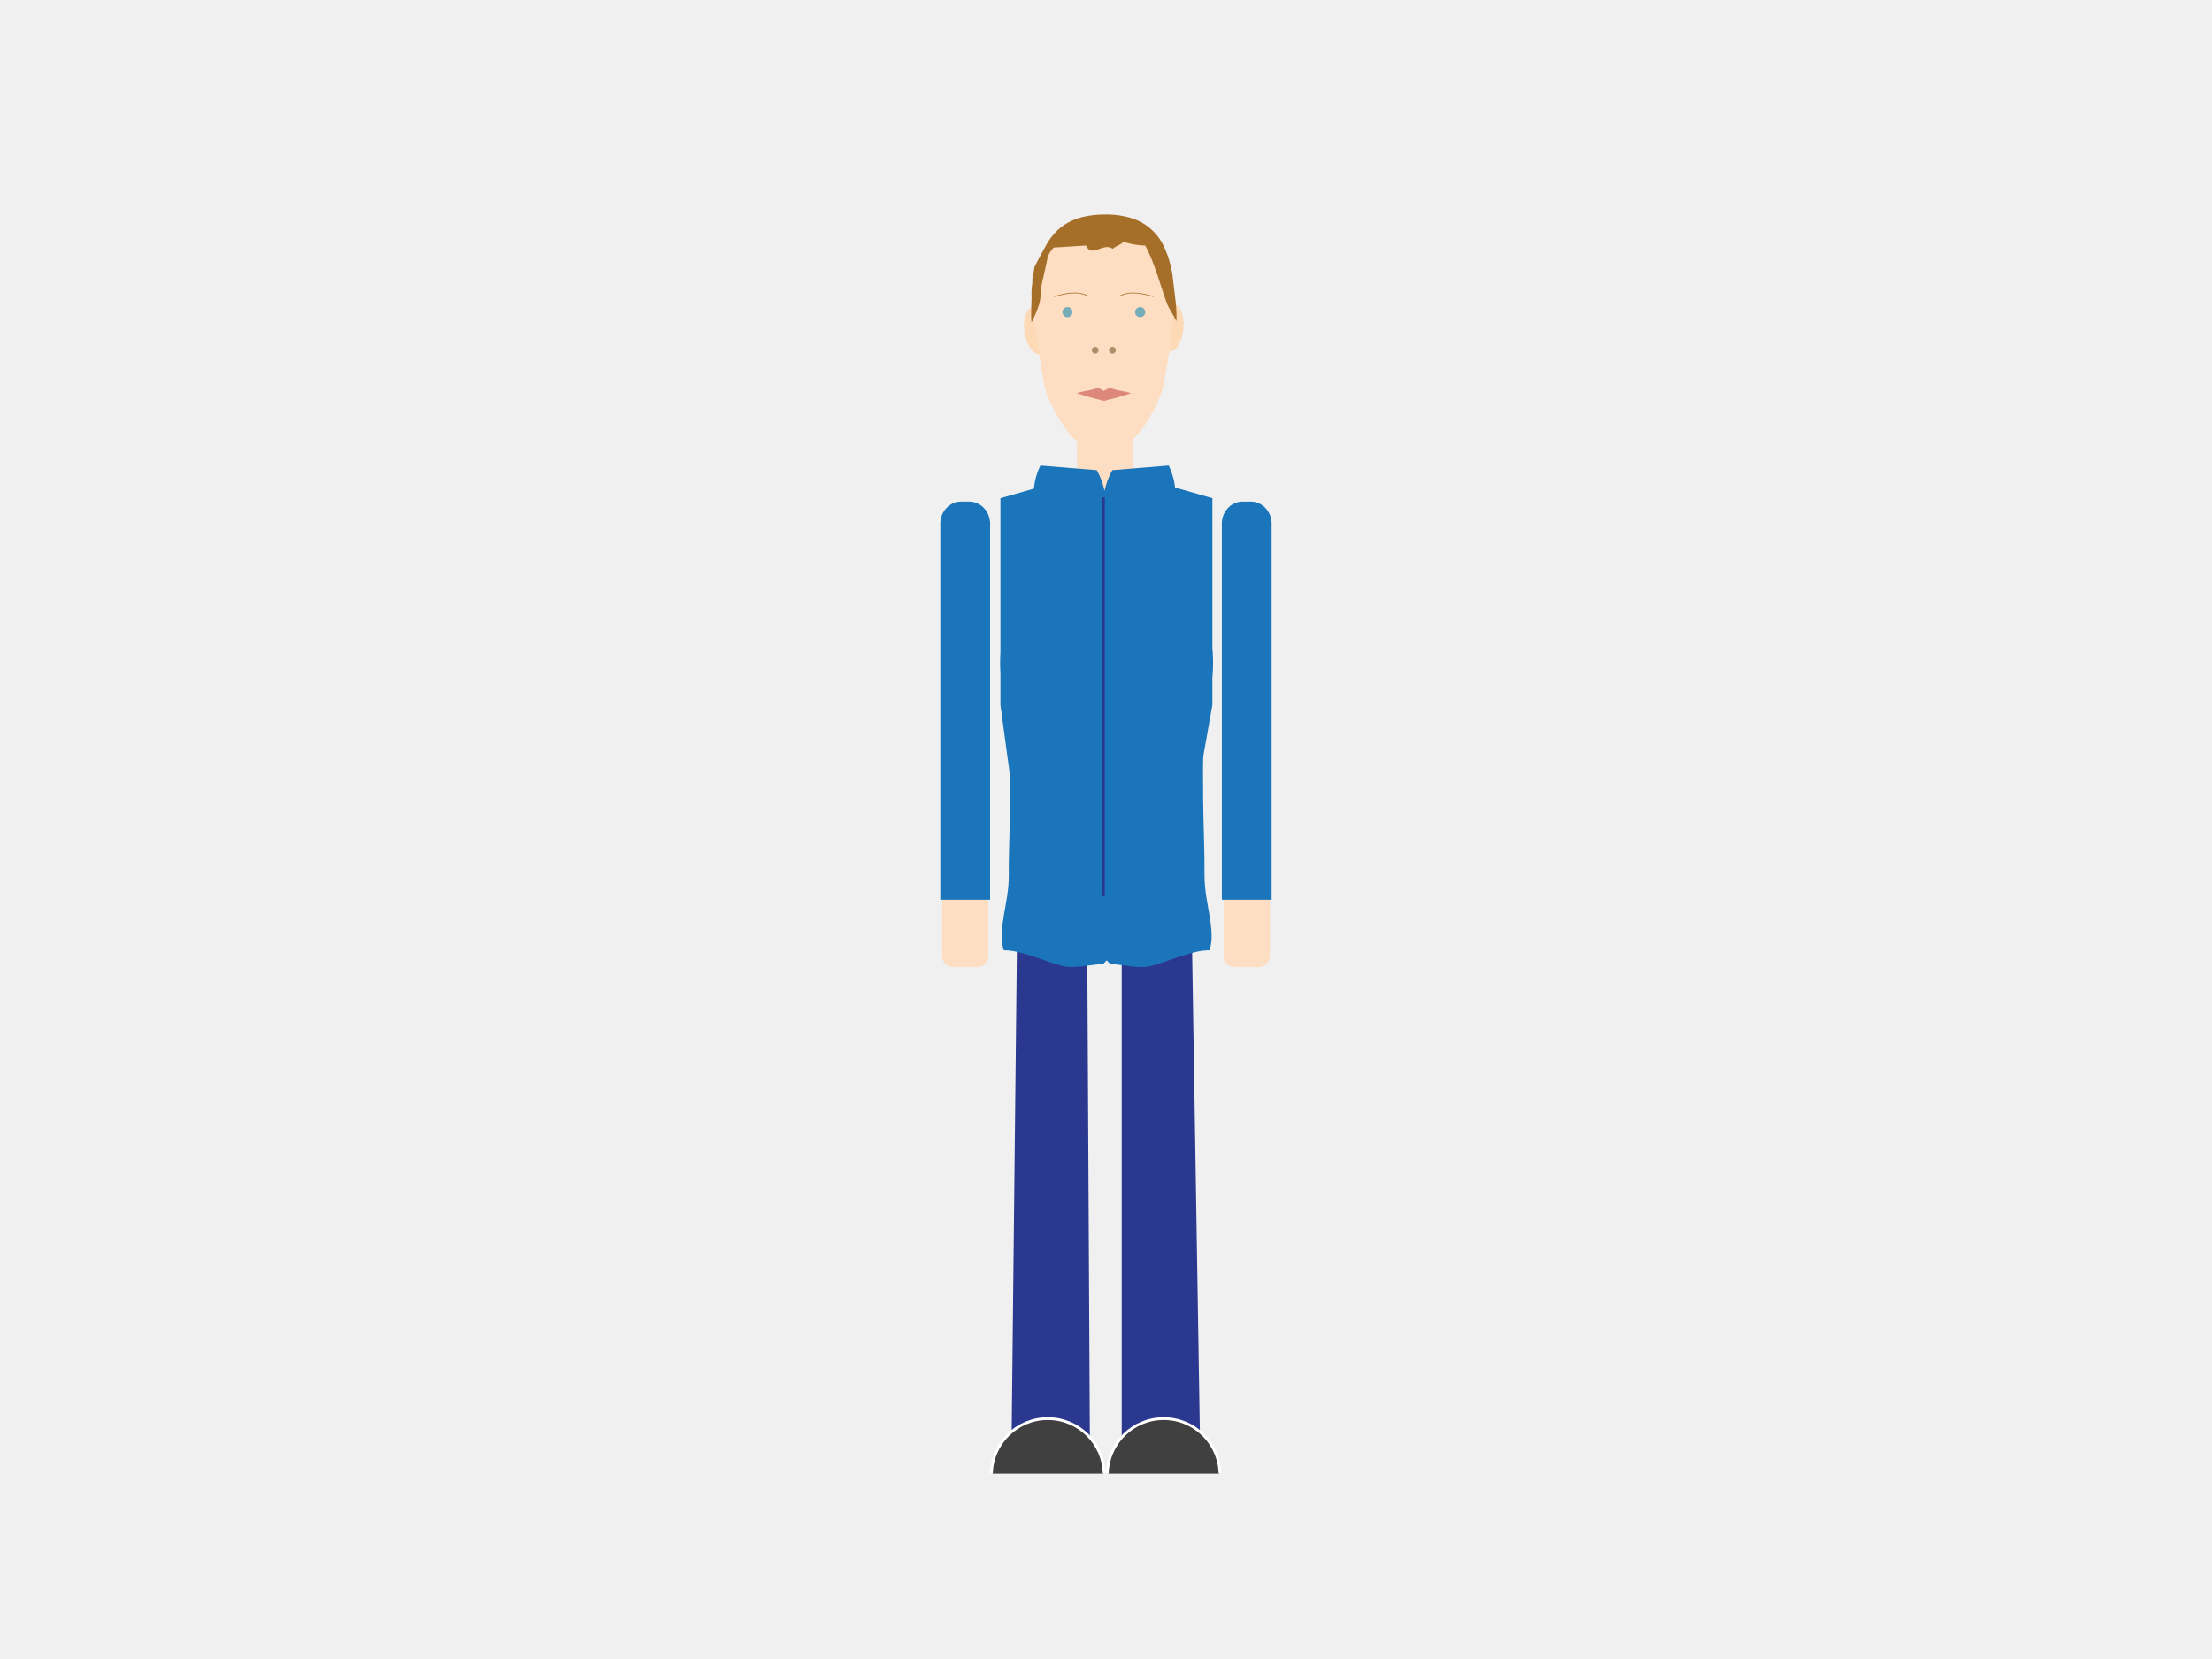
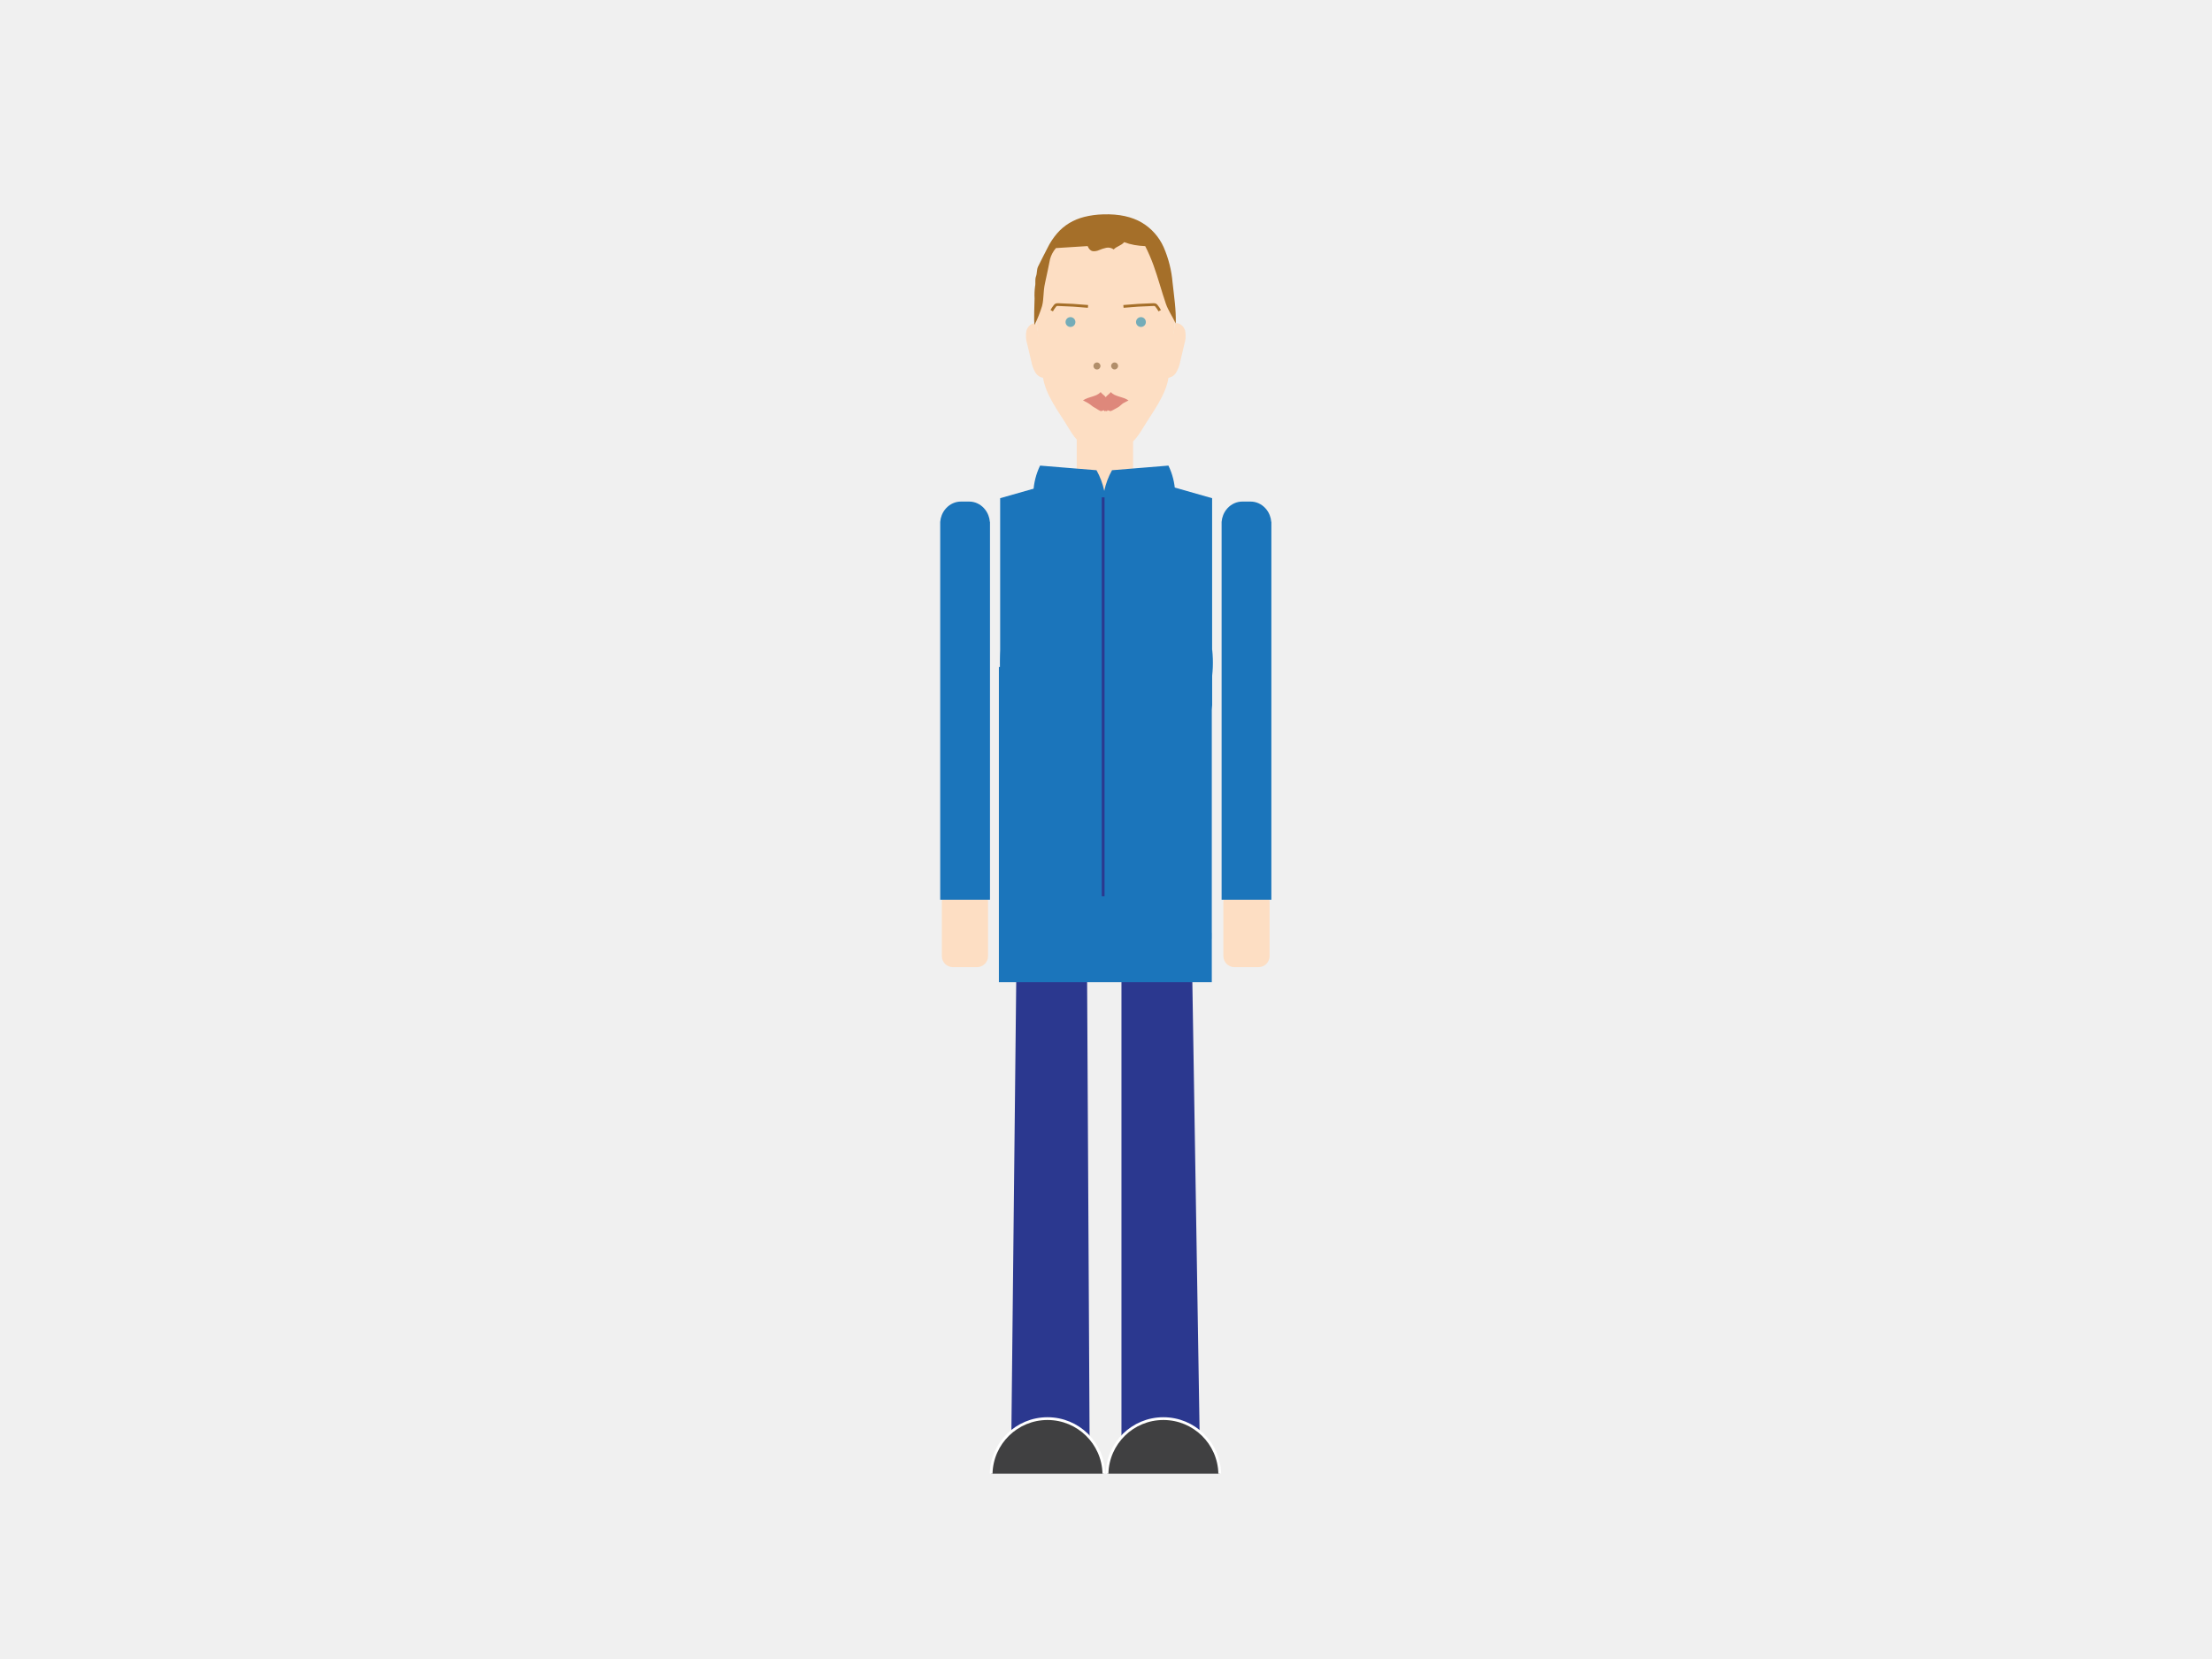
<svg xmlns="http://www.w3.org/2000/svg" viewBox="0 0 800 600">
  <defs>
-     <style>.cls-1{fill:#fddec3;}.cls-2{fill:#1b75bb;}.cls-3{fill:#2b388f;}.cls-4{fill:#404041;stroke:#fff;}.cls-11,.cls-4,.cls-5{stroke-miterlimit:10;}.cls-11,.cls-5{fill:none;}.cls-5{stroke:#2b388f;}.cls-6{fill:#74acb8;}.cls-7{fill:#fdd9b6;}.cls-8{fill:#a56f29;}.cls-9{fill:#de887b;}.cls-10{fill:#b18e6a;}.cls-11{stroke:#a56f29;stroke-width:0.25px;}</style>
+     <style>.cls-1{fill:#fddec3;}.cls-2{fill:#1b75bb;}.cls-3{fill:#2b388f;}.cls-4{fill:#404041;stroke:#fff;}.cls-4,.cls-5,.cls-9{stroke-miterlimit:10;}.cls-5,.cls-9{fill:none;}.cls-5{stroke:#2b388f;}.cls-6{fill:#74acb8;}.cls-7{fill:#b18e6a;}.cls-8{fill:#de887b;}.cls-9{stroke:#a56f29;}.cls-10{fill:#a56f29;}</style>
  </defs>
-   <g id="Layer_1" data-name="Layer 1">
-     <polygon class="cls-1" points="418.04 170.04 399.03 195.69 381.38 170.04 389.52 170.04 389.52 158.81 399.71 158.81 409.89 158.81 409.89 170.04 418.04 170.04" />
-     <polygon class="cls-2" points="399.14 312.51 416.82 335.99 430 302.64 438.48 255 438.48 180.18 416.82 174.01 416.82 174.01 399.14 194.02 399.14 312.51" />
-     <polygon class="cls-2" points="399.14 312.51 383.49 335.99 368.28 302.64 361.82 255 361.82 180.18 383.49 174.01 383.49 174.01 399.14 194.02 399.14 312.51" />
-     <polygon class="cls-3" points="433.98 519.75 405.69 519.75 405.69 290.01 430.28 290.01 433.98 519.75" />
-     <polygon class="cls-3" points="394.16 519.75 365.87 519.75 368.34 290.01 392.93 290.01 394.16 519.75" />
-     <polygon class="cls-3" points="430.39 314.33 368.68 314.33 367.44 289.64 429.16 289.64 430.39 314.33" />
-     <path class="cls-4" d="M400.47,533a20.39,20.39,0,0,1,40.77,0" />
-     <path class="cls-4" d="M399.33,533a20.39,20.39,0,0,0-40.77,0" />
-     <path class="cls-2" d="M425.75,239.7c-2.25-2.36-4.33-47.37-3.06-48.47s1-2.09,2.42-3a81.34,81.34,0,0,0,0-10.25,24.58,24.58,0,0,0-2.43-9.61l-10.2.84-10.2.83a26.48,26.48,0,0,0-2.81,7.47,26.48,26.48,0,0,0-2.81-7.47l-10.2-.83-10.2-.84a24.4,24.4,0,0,0-2.42,9.61,77.74,77.74,0,0,0,0,10.25c1.43.91,1.14,1.9,2.41,3S398,241.34,395.75,243.7" />
-     <path class="cls-2" d="M362,235.09a43.05,43.05,0,0,0,.47,12.34c.64,4.11,1.54,8.16,2,11.94a126.75,126.75,0,0,1,.88,14.54c.07,5,0,10,0,14.94,0,7.95-.57,18-.51,27.86s-4.25,19.63-1.81,27c5.49-.28,15.46,4.12,20.43,5.5s10-.25,15.53-.59a14.44,14.44,0,0,0,1.25-1.31,18,18,0,0,0,1.25,1.31c5.56.34,10.55,2,15.53.59s14.94-5.78,20.44-5.5c2.44-7.39-1.88-17.14-1.82-27s-.48-19.91-.5-27.86c0-4.93-.1-10,0-14.94a131.44,131.44,0,0,1,.88-14.54c.49-3.78,1.39-7.83,2-11.94a43.05,43.05,0,0,0,.47-12.34" />
-     <line class="cls-5" x1="399.07" y1="179.88" x2="399.07" y2="324.15" />
-     <circle class="cls-6" cx="399.21" cy="113.81" r="2.45" />
-     <path class="cls-1" d="M401.73,162.08c6.85-1.84,7.85-2.15,12-7.93,3.05-4.28,6.48-10.88,7.35-16.07,2.41-14.33,5.69-30.64.81-44.32-2.83-7.94-12.34-10.08-20.72-9.15h-3.84c-8.38-.93-17.89,1.21-20.72,9.15-4.88,13.68-1.59,30,.81,44.32.87,5.19,4.3,11.79,7.35,16.07,4.11,5.78,5.11,6.09,12,7.93Z" />
-     <path class="cls-7" d="M424.52,110c2.36.22,3.92,4.21,3.48,8.92s-2.68,8.35-5,8.13" />
-     <path class="cls-7" d="M376.12,128.05c-2.33.37-4.82-3.12-5.57-7.79s.55-8.75,2.89-9.12" />
-     <path class="cls-8" d="M392.77,88.79a2.7,2.7,0,0,0,1.92,1.8,4.86,4.86,0,0,0,2.38-.4,14.55,14.55,0,0,1,2.66-.8,3.59,3.59,0,0,1,2.72.58,5,5,0,0,1,1-.71c.33-.2.68-.37,1-.54a9.87,9.87,0,0,0,1-.55,4.38,4.38,0,0,0,.91-.77,18.38,18.38,0,0,0,1.87.59c.63.17,1.27.3,1.91.41s1.31.2,2,.27,1.37.11,2.08.15a58.33,58.33,0,0,1,3,6.76c.87,2.26,1.61,4.54,2.35,6.83s1.46,4.57,2.28,6.87,2.53,4.59,3.64,6.89c.16-4.9-.66-9.82-1.18-14.42A38.12,38.12,0,0,0,421,89.21a19.52,19.52,0,0,0-8-8.71c-3.66-2-8.39-3.13-14.5-2.93a33.39,33.39,0,0,0-6.9.88,21.46,21.46,0,0,0-5.63,2.21,19,19,0,0,0-4.52,3.64,24.21,24.21,0,0,0-3.56,5.19c-.54,1-1.12,2.07-1.71,3.16S375,94.85,374.38,96s-.31,2.3-.77,3.47-.07,2.36-.35,3.55a21.92,21.92,0,0,0-.17,4.27c0,1.13-.36,8,0,9.3a44.92,44.92,0,0,0,2.79-6.7c.69-2.68.35-4.89,1.08-8s1.4-6.2,1.87-8.48,2.3-3.8,2.19-3.89" />
-     <path class="cls-9" d="M408,141.89l-1-.25-1-.2-1-.19-1-.19c-.32-.07-.64-.15-.95-.24a7.59,7.59,0,0,1-.88-.31,6.63,6.63,0,0,1-.8-.4,1.37,1.37,0,0,1-.26.2,2.32,2.32,0,0,1-.31.19l-.34.18a3,3,0,0,0-.36.18l-.36.19-.34.21-.19.16-.19-.16-.34-.21a18.42,18.42,0,0,0-.72-.37l-.34-.18a2.32,2.32,0,0,1-.31-.19,1.37,1.37,0,0,1-.26-.2,6.63,6.63,0,0,1-.8.4,7.59,7.59,0,0,1-.88.31c-.31.09-.63.17-.95.24l-1,.19-1,.19-1,.2-1,.25a8.83,8.83,0,0,0-.95.33l2.13.67c.79.25,1.66.51,2.56.77s1.86.52,2.82.75c.55.13,1.11.25,1.67.36V145l.61-.12.61.12v-.23c.56-.11,1.12-.23,1.67-.36,1-.23,1.91-.49,2.82-.75s1.76-.52,2.56-.77l2.14-.67A9.86,9.86,0,0,0,408,141.89Z" />
-     <path class="cls-10" d="M397.32,126.65a1.23,1.23,0,1,1-1.22-1.22A1.22,1.22,0,0,1,397.32,126.65Z" />
-     <path class="cls-10" d="M403.55,126.65a1.23,1.23,0,1,1-1.23-1.22A1.22,1.22,0,0,1,403.55,126.65Z" />
-     <circle class="cls-6" cx="412.36" cy="112.89" r="1.83" />
-     <circle class="cls-6" cx="386.06" cy="112.89" r="1.83" />
-     <path class="cls-11" d="M393.44,107.05c-3.66-2-8.2-.94-12.23.21" />
-     <path class="cls-11" d="M405,107.05c3.65-2,8.19-.94,12.22.21" />
-     <rect class="cls-1" x="340.74" y="322.07" width="16.71" height="27.71" rx="4" />
-     <path class="cls-2" d="M358.06,188.75a8.37,8.37,0,0,0-.56-2.43,8.26,8.26,0,0,0-1.62-2.56,7.55,7.55,0,0,0-2.39-1.73,7,7,0,0,0-2.92-.63h-3a7,7,0,0,0-2.92.63,7.55,7.55,0,0,0-2.39,1.73,8.26,8.26,0,0,0-1.62,2.56,8.37,8.37,0,0,0-.56,2.43h0V325.4h18V188.75Z" />
-     <rect class="cls-1" x="442.56" y="322.07" width="16.71" height="27.71" rx="4" />
-     <path class="cls-2" d="M459.88,188.75a8.37,8.37,0,0,0-.56-2.43,8.26,8.26,0,0,0-1.62-2.56,7.55,7.55,0,0,0-2.39-1.73,7,7,0,0,0-2.92-.63h-3a7,7,0,0,0-2.92.63,7.55,7.55,0,0,0-2.39,1.73,8.26,8.26,0,0,0-1.62,2.56,8.37,8.37,0,0,0-.56,2.43h0V325.4h18V188.75Z" />
+   <g id="Layer_3" data-name="Layer 3">
+     <polygon class="cls-1" points="417.93 170.04 398.92 195.69 381.27 170.04 389.42 170.04 389.42 158.81 399.6 158.81 409.79 158.81 409.79 170.04 417.93 170.04" />
+     <polygon class="cls-2" points="399.03 312.51 416.71 335.99 429.89 302.64 438.38 255 438.38 180.18 416.71 174.01 416.71 174.01 399.03 194.02 399.03 312.51" />
+     <polygon class="cls-2" points="399.03 312.51 383.38 335.99 368.17 302.64 361.72 255 361.72 180.18 383.38 174.01 383.38 174.01 399.03 194.02 399.03 312.51" />
+     <polygon class="cls-3" points="433.88 519.75 405.59 519.75 405.59 290.01 430.18 290.01 433.88 519.75" />
+     <polygon class="cls-3" points="394.06 519.75 365.76 519.75 368.23 290.01 392.82 290.01 394.06 519.75" />
+     <polygon class="cls-3" points="430.29 314.33 368.57 314.33 367.34 289.64 429.06 289.64 430.29 314.33" />
+     <path class="cls-4" d="M400.37,533a20.39,20.39,0,0,1,40.77,0" />
+     <path class="cls-4" d="M399.23,533a20.39,20.39,0,0,0-40.77,0" />
+     <path class="cls-2" d="M425.64,239.7c-2.24-2.36-4.32-47.37-3.05-48.47s1-2.09,2.41-3A77.74,77.74,0,0,0,425,178a24.4,24.4,0,0,0-2.42-9.61l-10.2.84-10.2.83a26.48,26.48,0,0,0-2.81,7.47,26.48,26.48,0,0,0-2.81-7.47l-10.2-.83-10.2-.84a24.58,24.58,0,0,0-2.43,9.61,81.34,81.34,0,0,0,0,10.25c1.44.91,1.15,1.9,2.42,3s21.7,50.11,19.45,52.47" />
+     <path class="cls-2" d="M361.92,235.09a43.05,43.05,0,0,0,.47,12.34c.64,4.11,1.53,8.16,2,11.94a129.06,129.06,0,0,1,.88,14.54c.06,5,0,10,0,14.94,0,7.95-.57,18-.5,27.86s-4.26,19.63-1.82,27c5.5-.28,15.46,4.12,20.44,5.5s10-.25,15.53-.59a16,16,0,0,0,1.25-1.31,14.44,14.44,0,0,0,1.25,1.31c5.56.34,10.55,2,15.53.59s14.94-5.78,20.43-5.5c2.45-7.39-1.87-17.14-1.81-27s-.49-19.91-.5-27.86c0-4.93-.1-10,0-14.94a129.06,129.06,0,0,1,.88-14.54c.49-3.78,1.38-7.83,2-11.94a43.05,43.05,0,0,0,.47-12.34" />
+     <rect class="cls-2" x="361.26" y="241.23" width="77" height="114" />
+     <line class="cls-5" x1="398.97" y1="179.88" x2="398.97" y2="324.15" />
+     <rect class="cls-1" x="340.63" y="322.07" width="16.71" height="27.71" rx="4" />
+     <path class="cls-2" d="M358,188.75a8.37,8.37,0,0,0-.56-2.43,8.06,8.06,0,0,0-1.61-2.56,7.55,7.55,0,0,0-2.39-1.73,7,7,0,0,0-2.92-.63h-3a7,7,0,0,0-2.91.63,7.7,7.7,0,0,0-2.4,1.73,8.06,8.06,0,0,0-1.61,2.56,8.37,8.37,0,0,0-.56,2.43h0V325.4h18V188.75Z" />
+     <rect class="cls-1" x="442.45" y="322.07" width="16.71" height="27.71" rx="4" />
+     <path class="cls-2" d="M459.77,188.75a8.37,8.37,0,0,0-.56-2.43,8.06,8.06,0,0,0-1.61-2.56,7.55,7.55,0,0,0-2.39-1.73,7,7,0,0,0-2.92-.63h-3a7,7,0,0,0-2.91.63,7.7,7.7,0,0,0-2.4,1.73,8.06,8.06,0,0,0-1.61,2.56,8.37,8.37,0,0,0-.56,2.43h0V325.4h18V188.75Z" />
+     <path class="cls-1" d="M397.82,162.5H402l.42-.14c1.16-.22,2.35-.19,3.5-.46,3.37-.81,5.57-4,7.35-6.94,3.48-5.8,8.61-12.19,9.4-18.91l2.14-18.16a15.84,15.84,0,0,0,.08-4.76c-.38-2-1.49-3.73-2.05-5.65-1.17-3.94,0-8.2-.44-12.28a15.14,15.14,0,0,0-5.65-10c-3.65-2.85-9.27-4.47-13.89-4.62l-5.87,0c-4.62.15-10.24,1.77-13.88,4.62a15.14,15.14,0,0,0-5.65,10c-.48,4.09.72,8.34-.44,12.28-.57,1.93-1.68,3.68-2.05,5.65a15.52,15.52,0,0,0,.07,4.76L377.15,136c.79,6.73,5.92,13.11,9.4,18.92,1.78,3,4,6.13,7.36,6.93,1.14.27,2.34.24,3.49.46Z" />
+     <circle class="cls-6" cx="412.64" cy="116.47" r="1.78" />
+     <circle class="cls-6" cx="387.15" cy="116.47" r="1.78" />
+     <path class="cls-7" d="M398,132.36a1.27,1.27,0,1,1-1.26-1.27A1.27,1.27,0,0,1,398,132.36Z" />
+     <path class="cls-7" d="M404.37,132.36a1.26,1.26,0,1,1-1.26-1.27A1.26,1.26,0,0,1,404.37,132.36Z" />
+     <path class="cls-8" d="M407.32,144.34l-.84-.36-.86-.28-.86-.27-.84-.28c-.27-.1-.54-.21-.8-.33a5,5,0,0,1-.74-.44,4.57,4.57,0,0,1-.67-.58,1.48,1.48,0,0,1-.22.29,2.2,2.2,0,0,1-.26.27l-.29.25-.3.26-.3.27a4.12,4.12,0,0,0-.28.31,1.88,1.88,0,0,0-.16.23l-.16-.23-.29-.31-.3-.27-.3-.26-.29-.25a3.31,3.31,0,0,1-.26-.27,2,2,0,0,1-.22-.29,4.57,4.57,0,0,1-.67.58,5,5,0,0,1-.74.44c-.26.12-.53.23-.8.33l-.84.28-.86.27-.85.28q-.44.17-.84.36a5.78,5.78,0,0,0-.8.47l1.79.95c.67.35,1.6,1.26,2.36,1.63s1.35.92,2.16,1.24c.46.19.93-.35,1.41-.19l0,.32.52-.16.51.16v-.32c.47-.16.94.38,1.41.19.8-.32,1.6-.87,2.36-1.24s1.48-1.28,2.15-1.63l1.8-.95A7.26,7.26,0,0,0,407.32,144.34Z" />
+     <path class="cls-1" d="M425,116.91c1.63-.32,3.2,1.12,3.64,2.73a10.15,10.15,0,0,1-.33,4.94l-1.48,6.25a11.61,11.61,0,0,1-1.52,4,3.94,3.94,0,0,1-3.68,1.83" />
+     <path class="cls-1" d="M374.85,116.91c-1.64-.32-3.21,1.12-3.64,2.73a10,10,0,0,0,.33,4.94l1.48,6.25a11.4,11.4,0,0,0,1.51,4,3.94,3.94,0,0,0,3.69,1.83" />
+     <path class="cls-9" d="M406.31,110.82q5.38-.51,10.79-.66a1.46,1.46,0,0,1,.78.12,1.35,1.35,0,0,1,.41.38,11.56,11.56,0,0,1,1.14,1.71" />
+     <path class="cls-9" d="M393.49,110.82q-5.39-.51-10.8-.66a1.46,1.46,0,0,0-.78.12,1.32,1.32,0,0,0-.4.38,11.62,11.62,0,0,0-1.15,1.71" />
+     <path class="cls-10" d="M393.35,89c.52,1.2,1.15,1.71,1.86,1.84a4.48,4.48,0,0,0,2.33-.41,14.6,14.6,0,0,1,2.58-.82,3.39,3.39,0,0,1,2.66.6,4.47,4.47,0,0,1,.92-.73,11.05,11.05,0,0,1,1-.55c.34-.18.67-.36,1-.57a4.93,4.93,0,0,0,.88-.78c.6.23,1.21.43,1.82.6s1.23.31,1.86.42,1.28.2,1.93.27,1.33.12,2,.15a62,62,0,0,1,3,6.94c.84,2.32,1.56,4.65,2.28,7s1.42,4.7,2.22,7,2.46,4.71,3.54,7.07c.16-5-.64-10.07-1.15-14.79a40.61,40.61,0,0,0-3.23-12.85A19.67,19.67,0,0,0,413,80.53c-3.56-2.1-8.17-3.21-14.12-3a31.09,31.09,0,0,0-6.72.91,20.32,20.32,0,0,0-5.48,2.26,18.6,18.6,0,0,0-4.4,3.74,25,25,0,0,0-3.48,5.31c-.51,1.05-1.08,2.13-1.66,3.24s-1.16,2.26-1.71,3.42-.3,2.35-.75,3.56-.06,2.41-.34,3.64a23.79,23.79,0,0,0-.17,4.37c0,1.15-.35,8.16,0,9.53a46.77,46.77,0,0,0,2.72-6.86c.68-2.75.34-5,1.05-8.24s1.37-6.35,1.82-8.69a10.14,10.14,0,0,1,2.14-4" />
  </g>
</svg>
